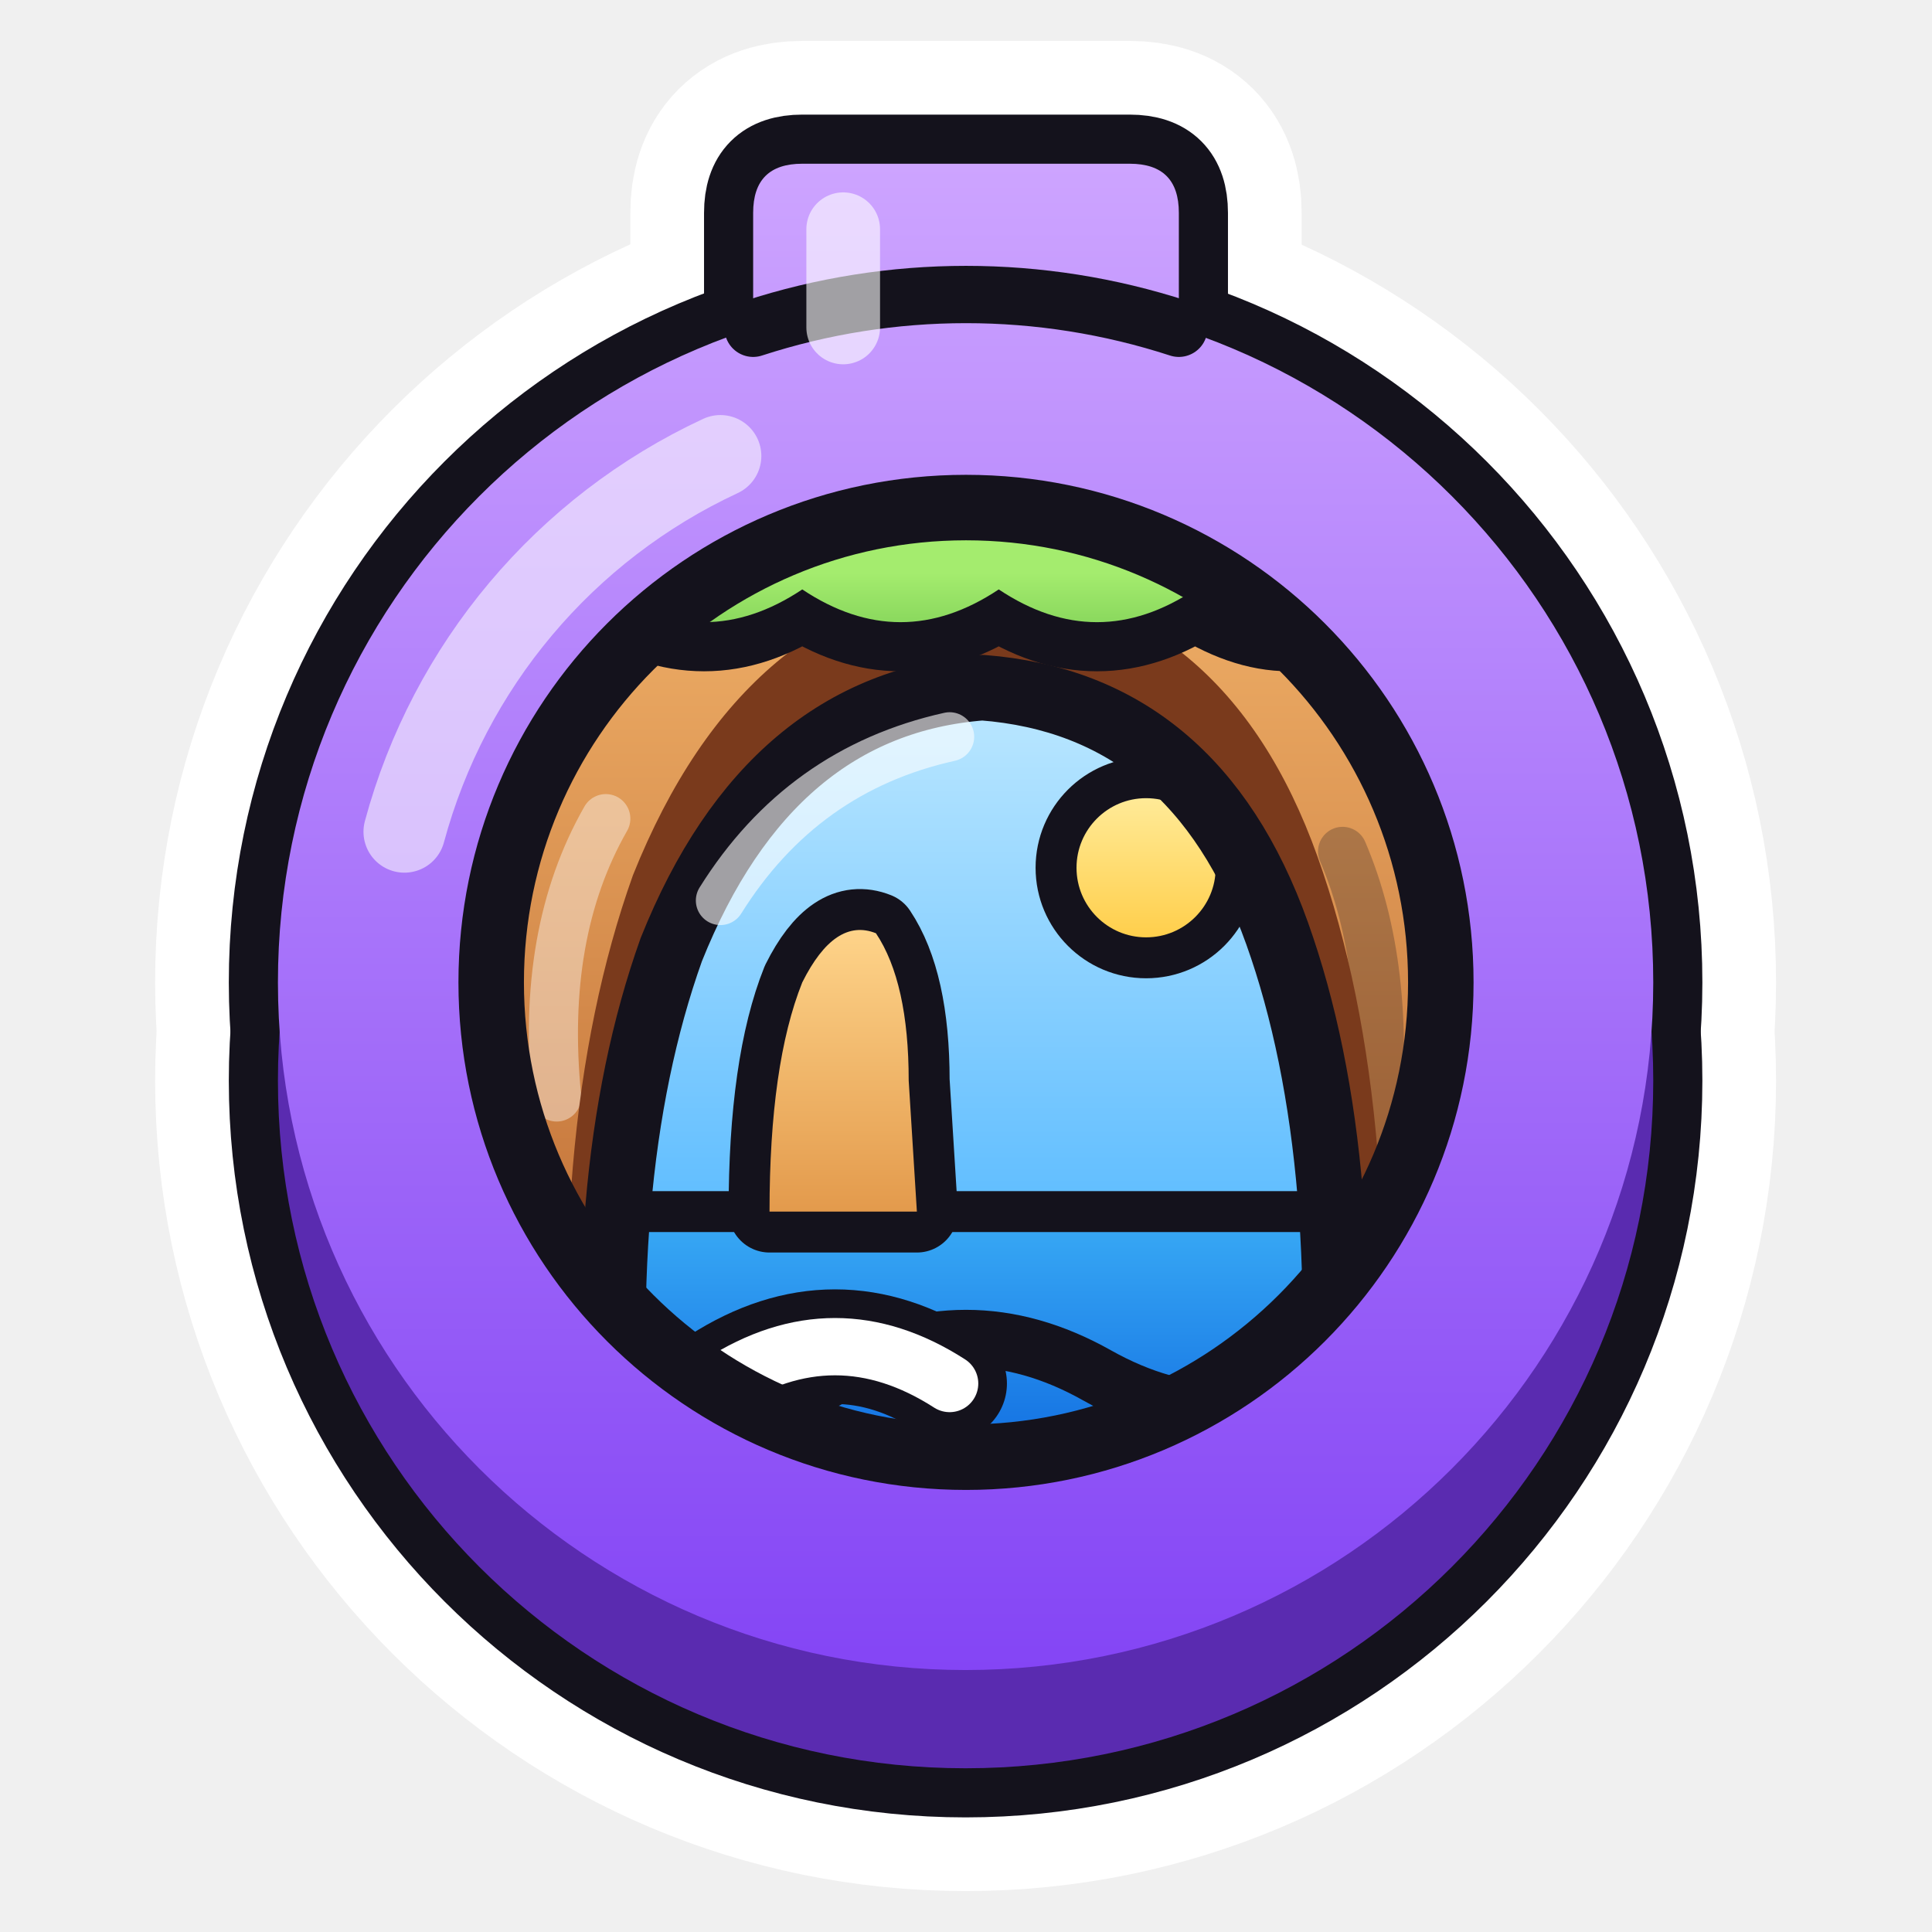
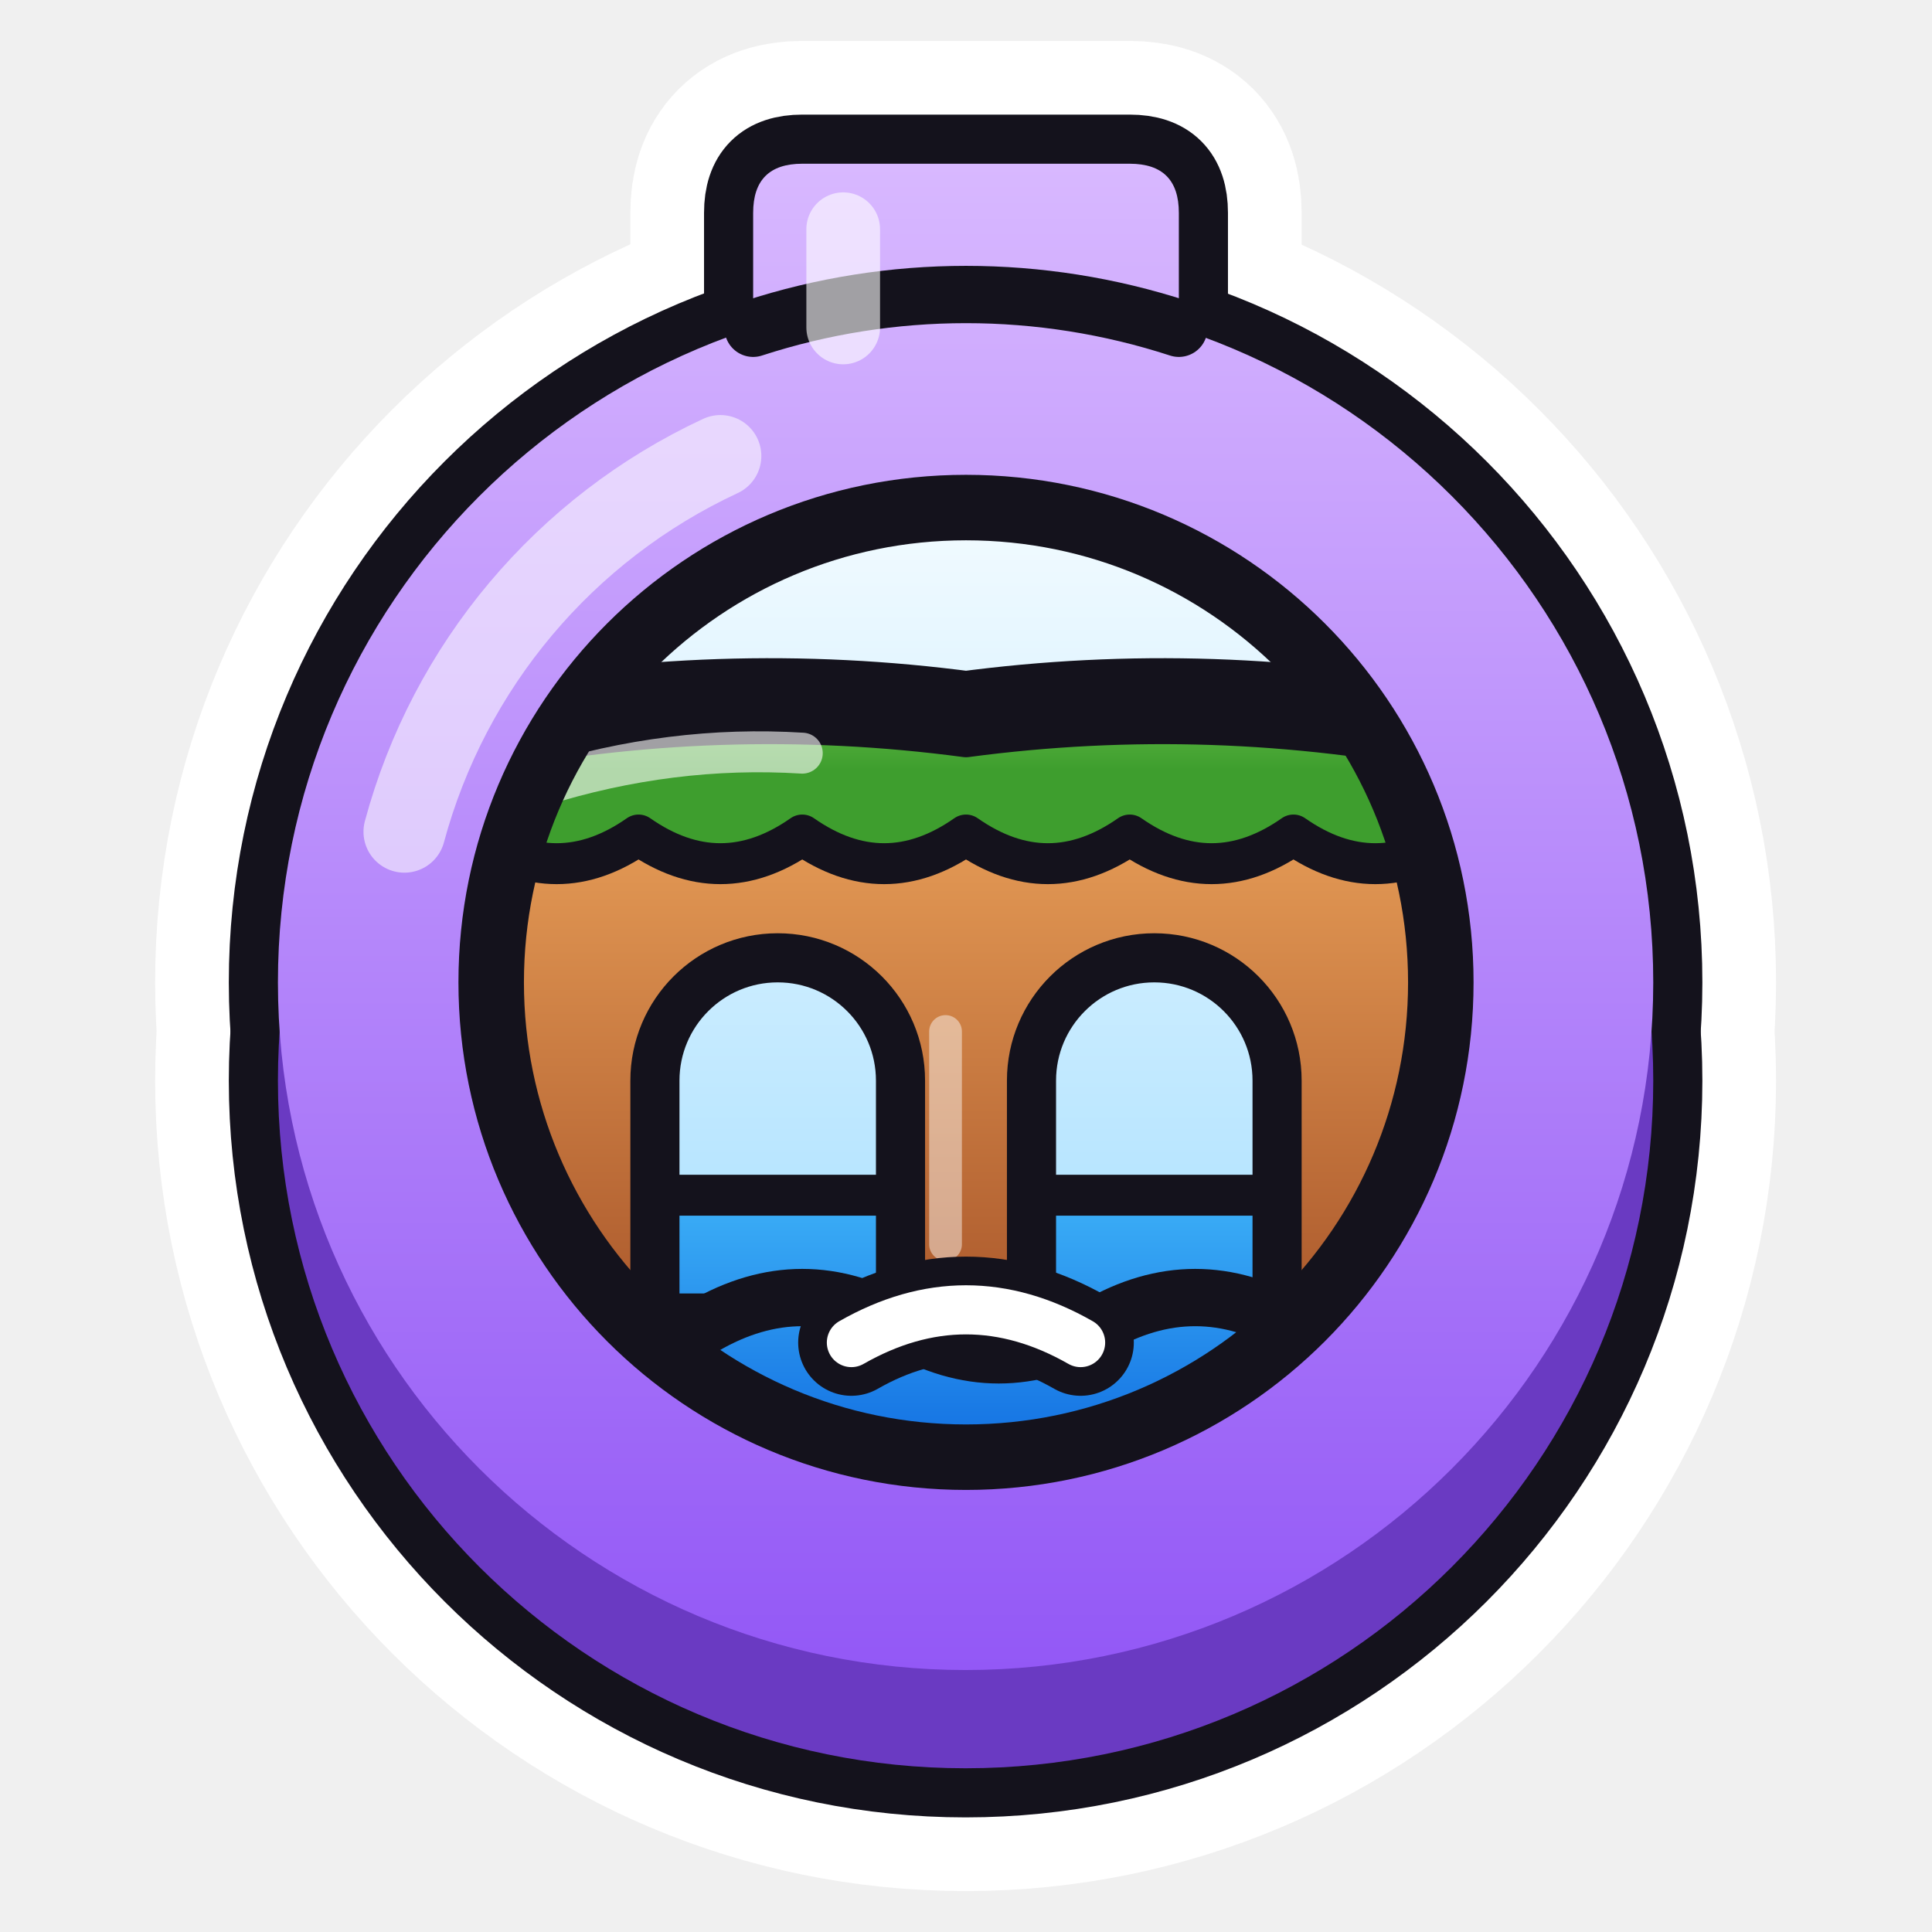
<svg xmlns="http://www.w3.org/2000/svg" viewBox="-18 -14 236 236" width="256" height="256">
  <defs>
    <linearGradient id="c2rock" gradientUnits="userSpaceOnUse" x1="0" y1="48" x2="0" y2="164">
      <stop offset="0" stop-color="#F2B36A" />
      <stop offset="1" stop-color="#B8642E" />
    </linearGradient>
    <linearGradient id="c2sky" gradientUnits="userSpaceOnUse" x1="0" y1="70" x2="0" y2="134">
      <stop offset="0" stop-color="#BDE8FF" />
      <stop offset="1" stop-color="#5FBDFF" />
    </linearGradient>
    <linearGradient id="c2sun" gradientUnits="userSpaceOnUse" x1="0" y1="76" x2="0" y2="104">
      <stop offset="0" stop-color="#FFF6B8" />
      <stop offset="1" stop-color="#FFC93C" />
    </linearGradient>
    <linearGradient id="c2far" gradientUnits="userSpaceOnUse" x1="0" y1="98" x2="0" y2="134">
      <stop offset="0" stop-color="#FFD68C" />
      <stop offset="1" stop-color="#E39A4C" />
    </linearGradient>
    <clipPath id="c2hole">
      <path d="M58,172 Q54,130 64,102 Q76,72 102,70 Q128,72 138,100 Q148,128 144,172 Z" />
    </clipPath>
    <linearGradient id="ring" gradientUnits="userSpaceOnUse" x1="0" y1="6" x2="0" y2="190">
-       <stop offset="0" stop-color="#CDA4FF" />
-       <stop offset="1" stop-color="#8445F5" />
+       <stop offset="0" stop-color="#D8B8FF" />
+       <stop offset="1" stop-color="#9358F6" />
    </linearGradient>
    <clipPath id="win">
      <circle cx="100" cy="106" r="58" />
    </clipPath>
    <linearGradient id="sky" gradientUnits="userSpaceOnUse" x1="0" y1="48" x2="0" y2="140">
      <stop offset="0" stop-color="#E4F6FF" />
      <stop offset="1" stop-color="#9ADAFF" />
    </linearGradient>
    <linearGradient id="sea" gradientUnits="userSpaceOnUse" x1="0" y1="120" x2="0" y2="166">
      <stop offset="0" stop-color="#4CC8FF" />
      <stop offset="1" stop-color="#0F6AE0" />
    </linearGradient>
    <linearGradient id="stone" gradientUnits="userSpaceOnUse" x1="0" y1="60" x2="0" y2="146">
      <stop offset="0" stop-color="#FFDD94" />
      <stop offset="1" stop-color="#E58A3A" />
    </linearGradient>
    <linearGradient id="grass" gradientUnits="userSpaceOnUse" x1="0" y1="56" x2="0" y2="80">
      <stop offset="0" stop-color="#A4EC6E" />
      <stop offset="1" stop-color="#3E9E2E" />
    </linearGradient>
    <clipPath id="lip">
      <rect x="0" y="118" width="200" height="80" />
    </clipPath>
+     <linearGradient id="r11sky" gradientUnits="userSpaceOnUse" x1="0" y1="48" x2="0" y2="136">
+       <stop offset="0" stop-color="#F2FBFF" />
+       <stop offset="1" stop-color="#B4E4FF" />
+     </linearGradient>
+     <linearGradient id="r11rock" gradientUnits="userSpaceOnUse" x1="0" y1="74" x2="0" y2="150">
+       <stop offset="0" stop-color="#F0A85E" />
+       <stop offset="1" stop-color="#A9562A" />
+     </linearGradient>
  </defs>
  <g transform="translate(0,12)">
    <path d="M80,6 L120,6 Q126,6 126,12 L126,36 L74,36 L74,12 Q74,6 80,6 Z" fill="#fff" stroke="#fff" stroke-width="30" stroke-linejoin="round" stroke-linecap="round" />
    <path d="M100,22 A84,84 0 1,1 99.9,22 Z" fill="#fff" stroke="#fff" stroke-width="30" stroke-linejoin="round" stroke-linecap="round" />
  </g>
  <g transform="translate(0,0)">
    <path d="M80,6 L120,6 Q126,6 126,12 L126,36 L74,36 L74,12 Q74,6 80,6 Z" fill="#fff" stroke="#fff" stroke-width="30" stroke-linejoin="round" stroke-linecap="round" />
    <path d="M100,22 A84,84 0 1,1 99.9,22 Z" fill="#fff" stroke="#fff" stroke-width="30" stroke-linejoin="round" stroke-linecap="round" />
  </g>
  <g transform="translate(0,12)">
    <path d="M80,6 L120,6 Q126,6 126,12 L126,36 L74,36 L74,12 Q74,6 80,6 Z" fill="#14121C" stroke="#14121C" stroke-width="12" stroke-linejoin="round" stroke-linecap="round" />
    <path d="M100,22 A84,84 0 1,1 99.9,22 Z" fill="#14121C" stroke="#14121C" stroke-width="12" stroke-linejoin="round" stroke-linecap="round" />
  </g>
  <g transform="translate(0,0)">
    <path d="M80,6 L120,6 Q126,6 126,12 L126,36 L74,36 L74,12 Q74,6 80,6 Z" fill="#14121C" stroke="#14121C" stroke-width="12" stroke-linejoin="round" stroke-linecap="round" />
    <path d="M100,22 A84,84 0 1,1 99.9,22 Z" fill="#14121C" stroke="#14121C" stroke-width="12" stroke-linejoin="round" stroke-linecap="round" />
  </g>
  <g transform="translate(0,12)">
-     <path d="M80,6 L120,6 Q126,6 126,12 L126,36 L74,36 L74,12 Q74,6 80,6 Z" fill="#5A2BB0" />
-     <path d="M100,22 A84,84 0 1,1 99.9,22 Z" fill="#5A2BB0" />
+     <path d="M80,6 L120,6 Q126,6 126,12 L126,36 L74,36 L74,12 Q74,6 80,6 Z" fill="#6A3AC2" />
+     <path d="M100,22 A84,84 0 1,1 99.9,22 Z" fill="#6A3AC2" />
  </g>
  <path d="M80,6 L120,6 Q126,6 126,12 L126,36 L74,36 L74,12 Q74,6 80,6 Z" fill="url(#ring)" />
  <path d="M100,22 A84,84 0 1,1 99.9,22 Z" fill="url(#ring)" />
  <path d="M74,26.1 A84,84 0 0,1 126,26.1" fill="none" stroke="#14121C" stroke-width="7" stroke-linejoin="round" stroke-linecap="round" />
  <path d="M85,14 L85,26" fill="none" stroke="#fff" stroke-width="9" stroke-linejoin="round" stroke-linecap="round" stroke-opacity="0.6" />
  <path d="M31.4,87.6 A71,71 0 0,1 70,41.7" fill="none" stroke="#fff" stroke-width="10" stroke-linejoin="round" stroke-linecap="round" stroke-opacity="0.55" />
  <g clip-path="url(#win)">
-     <rect x="40" y="40" width="120" height="130" fill="url(#c2rock)" />
-     <path d="M50,120 Q48,100 56,86" fill="none" stroke="#fff" stroke-width="6" stroke-linejoin="round" stroke-linecap="round" stroke-opacity="0.4" />
-     <path d="M150,124 Q152,104 146,90" fill="none" stroke="#14121C" stroke-width="6" stroke-linejoin="round" stroke-linecap="round" stroke-opacity="0.25" />
-     <path d="M58,172 Q54,130 64,102 Q76,72 102,70 Q128,72 138,100 Q148,128 144,172 Z" fill="#7A3A1C" transform="translate(100,172) scale(1.13) translate(-100,-172)" />
-     <g clip-path="url(#c2hole)">
-       <rect x="40" y="60" width="120" height="80" fill="url(#c2sky)" />
-       <circle cx="122" cy="92" r="11" fill="url(#c2sun)" stroke="#14121C" stroke-width="5" />
-       <rect x="40" y="134" width="120" height="40" fill="url(#sea)" />
-       <path d="M40,134 L160,134" fill="none" stroke="#14121C" stroke-width="5" stroke-linejoin="round" stroke-linecap="round" stroke-opacity="1" />
-       <path d="M76,134 Q76,116 80,106 Q84,98 89,100 Q93,106 93,118 L94,134 Z" fill="#14121C" stroke="#14121C" stroke-width="10" stroke-linejoin="round" stroke-linecap="round" />
-       <path d="M76,134 Q76,116 80,106 Q84,98 89,100 Q93,106 93,118 L94,134 Z" fill="url(#c2far)" />
-       <path d="M20,154 Q36,145 52,154 T84,154 T116,154 T148,154 T180,154 L180,190 L20,190 Z" fill="url(#sea)" />
-       <path d="M20,154 Q36,145 52,154 T84,154 T116,154 T148,154 T180,154" fill="none" stroke="#14121C" stroke-width="7" stroke-linejoin="round" stroke-linecap="round" stroke-opacity="1" />
-       <path d="M70,155 Q84,146 98,155" fill="none" stroke="#14121C" stroke-width="14" stroke-linejoin="round" stroke-linecap="round" stroke-opacity="1" />
-       <path d="M70,155 Q84,146 98,155" fill="none" stroke="#fff" stroke-width="7" stroke-linejoin="round" stroke-linecap="round" stroke-opacity="1" />
-     </g>
-     <path d="M58,172 Q54,130 64,102 Q76,72 102,70 Q128,72 138,100 Q148,128 144,172 Z" fill="none" stroke="#14121C" stroke-width="8" stroke-linejoin="round" stroke-linecap="round" stroke-opacity="1" />
-     <path d="M70,96 Q80,80 98,76" fill="none" stroke="#fff" stroke-width="6" stroke-linejoin="round" stroke-linecap="round" stroke-opacity="0.6" />
-     <path d="M30,40 L170,40 L170,58 Q160,66 150,58 Q140,66 128,58 Q116,66 104,58 Q92,66 80,58 Q68,66 56,58 Q44,66 30,58 Z" fill="#14121C" stroke="#14121C" stroke-width="12" stroke-linejoin="round" stroke-linecap="round" />
-     <path d="M30,40 L170,40 L170,58 Q160,66 150,58 Q140,66 128,58 Q116,66 104,58 Q92,66 80,58 Q68,66 56,58 Q44,66 30,58 Z" fill="url(#grass)" />
+     <rect x="20" y="40" width="160" height="100" fill="url(#r11sky)" />
+     <rect x="20" y="132" width="160" height="40" fill="url(#sea)" />
+     <path d="M20,132 L180,132" fill="none" stroke="#14121C" stroke-width="5" />
+     <path d="M20,88 Q22,78 40,78 Q70,72 100,76 Q130,72 160,78 Q178,78 180,88 L180,152 L20,152 Z" fill="none" stroke="#14121C" stroke-width="16" stroke-linejoin="round" />
+     <path d="M20,88 Q22,78 40,78 Q70,72 100,76 Q130,72 160,78 Q178,78 180,88 L180,152 L20,152 Z M62,152 L62,118 A15,15 0 0,1 92,118 L92,152 Z M108,152 L108,118 A15,15 0 0,1 138,118 L138,152 Z" fill="url(#r11rock)" fill-rule="evenodd" />
+     <path d="M62,152 L62,118 A15,15 0 0,1 92,118 L92,152 Z M108,152 L108,118 A15,15 0 0,1 138,118 L138,152 Z" fill="none" stroke="#14121C" stroke-width="6" stroke-linejoin="round" />
+     <path d="M20,88 Q22,78 40,78 Q70,72 100,76 Q130,72 160,78 Q178,78 180,88 Q170,95 160,88 Q150,95 140,88 Q130,95 120,88 Q110,95 100,88 Q90,95 80,88 Q70,95 60,88 Q50,95 40,88 Q30,95 20,88 Z" fill="url(#grass)" stroke="#14121C" stroke-width="5" stroke-linejoin="round" />
+     <path d="M97.5,112 L97.5,138" fill="none" stroke="#fff" stroke-width="4" stroke-linecap="round" stroke-opacity="0.45" />
+     <path d="M48,82 Q64,77 80,78" fill="none" stroke="#fff" stroke-width="5" stroke-linecap="round" stroke-opacity="0.6" />
+     <path d="M20,148 Q32,141 44,148 T68,148 T92,148 T116,148 T140,148 T164,148 T188,148 L188,190 L20,190 Z" fill="url(#sea)" />
+     <path d="M20,148 Q32,141 44,148 T68,148 T92,148 T116,148 T140,148 T164,148 T188,148" fill="none" stroke="#14121C" stroke-width="7" stroke-linejoin="round" stroke-linecap="round" />
+     <path d="M86,150 Q100,142 114,150" fill="none" stroke="#14121C" stroke-width="13" stroke-linecap="round" />
+     <path d="M86,150 Q100,142 114,150" fill="none" stroke="#fff" stroke-width="6" stroke-linecap="round" />
  </g>
  <circle cx="100" cy="106" r="58" fill="none" stroke="#14121C" stroke-width="8" />
</svg>
